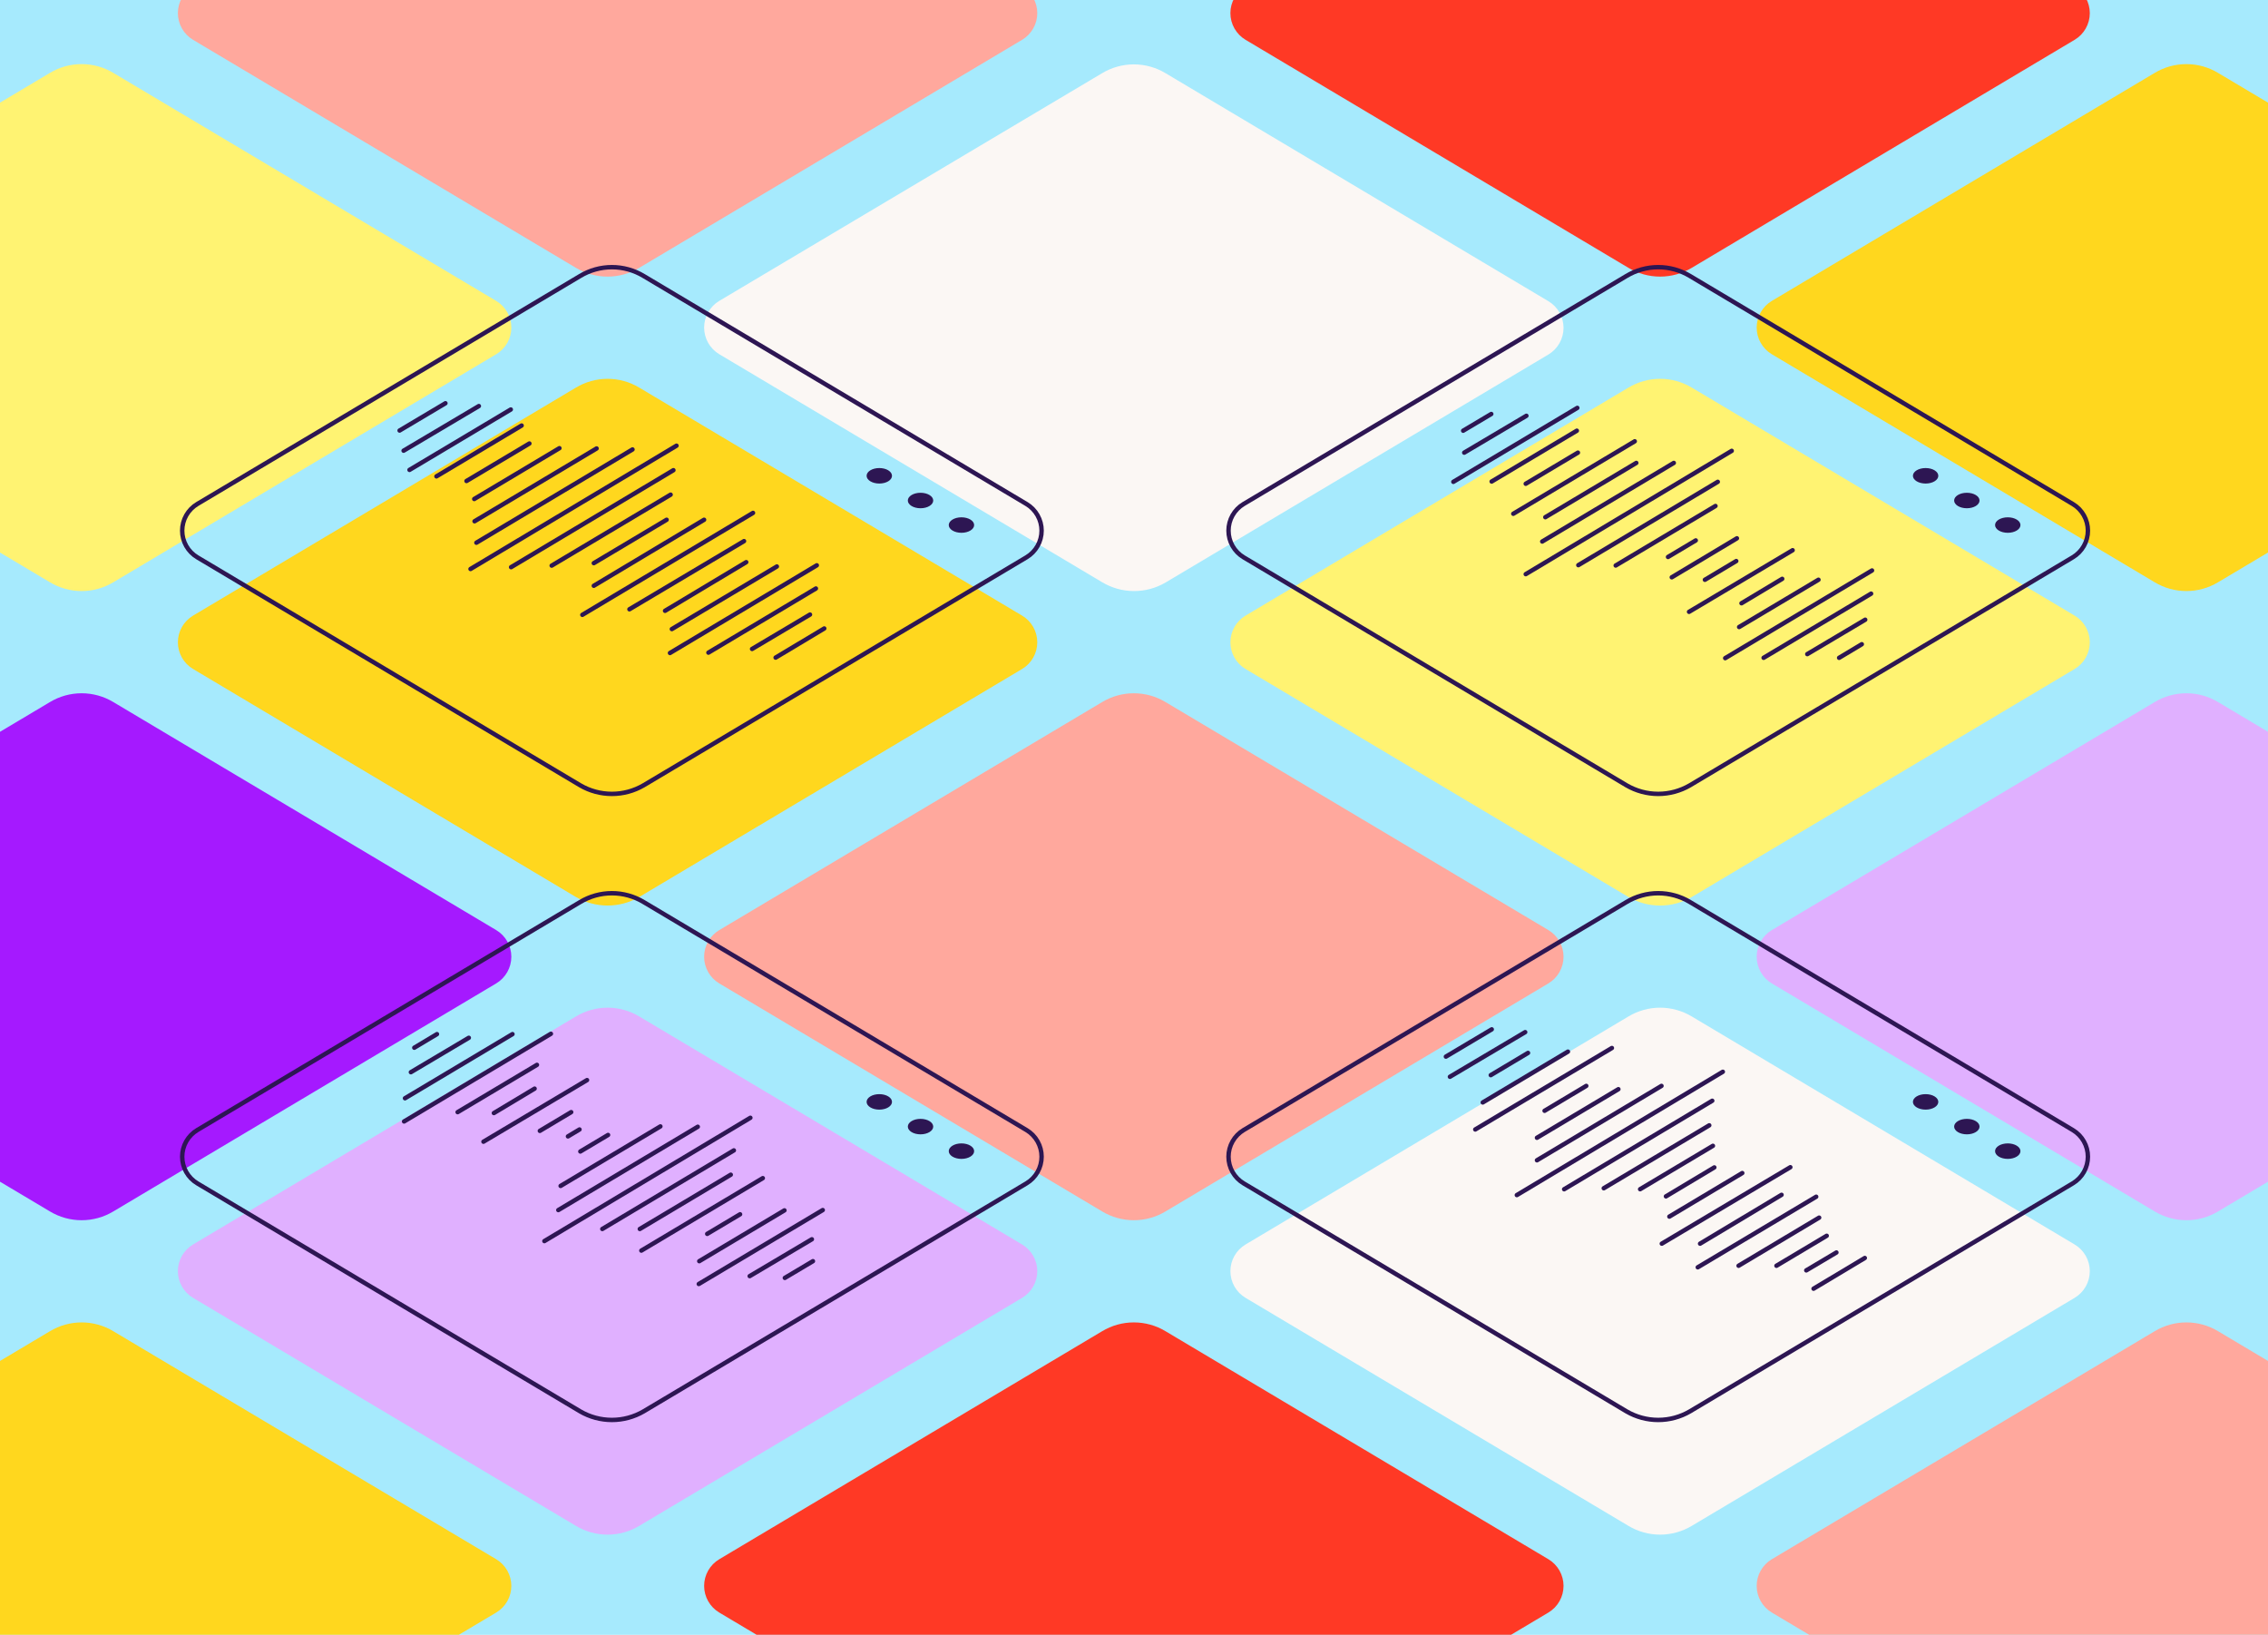
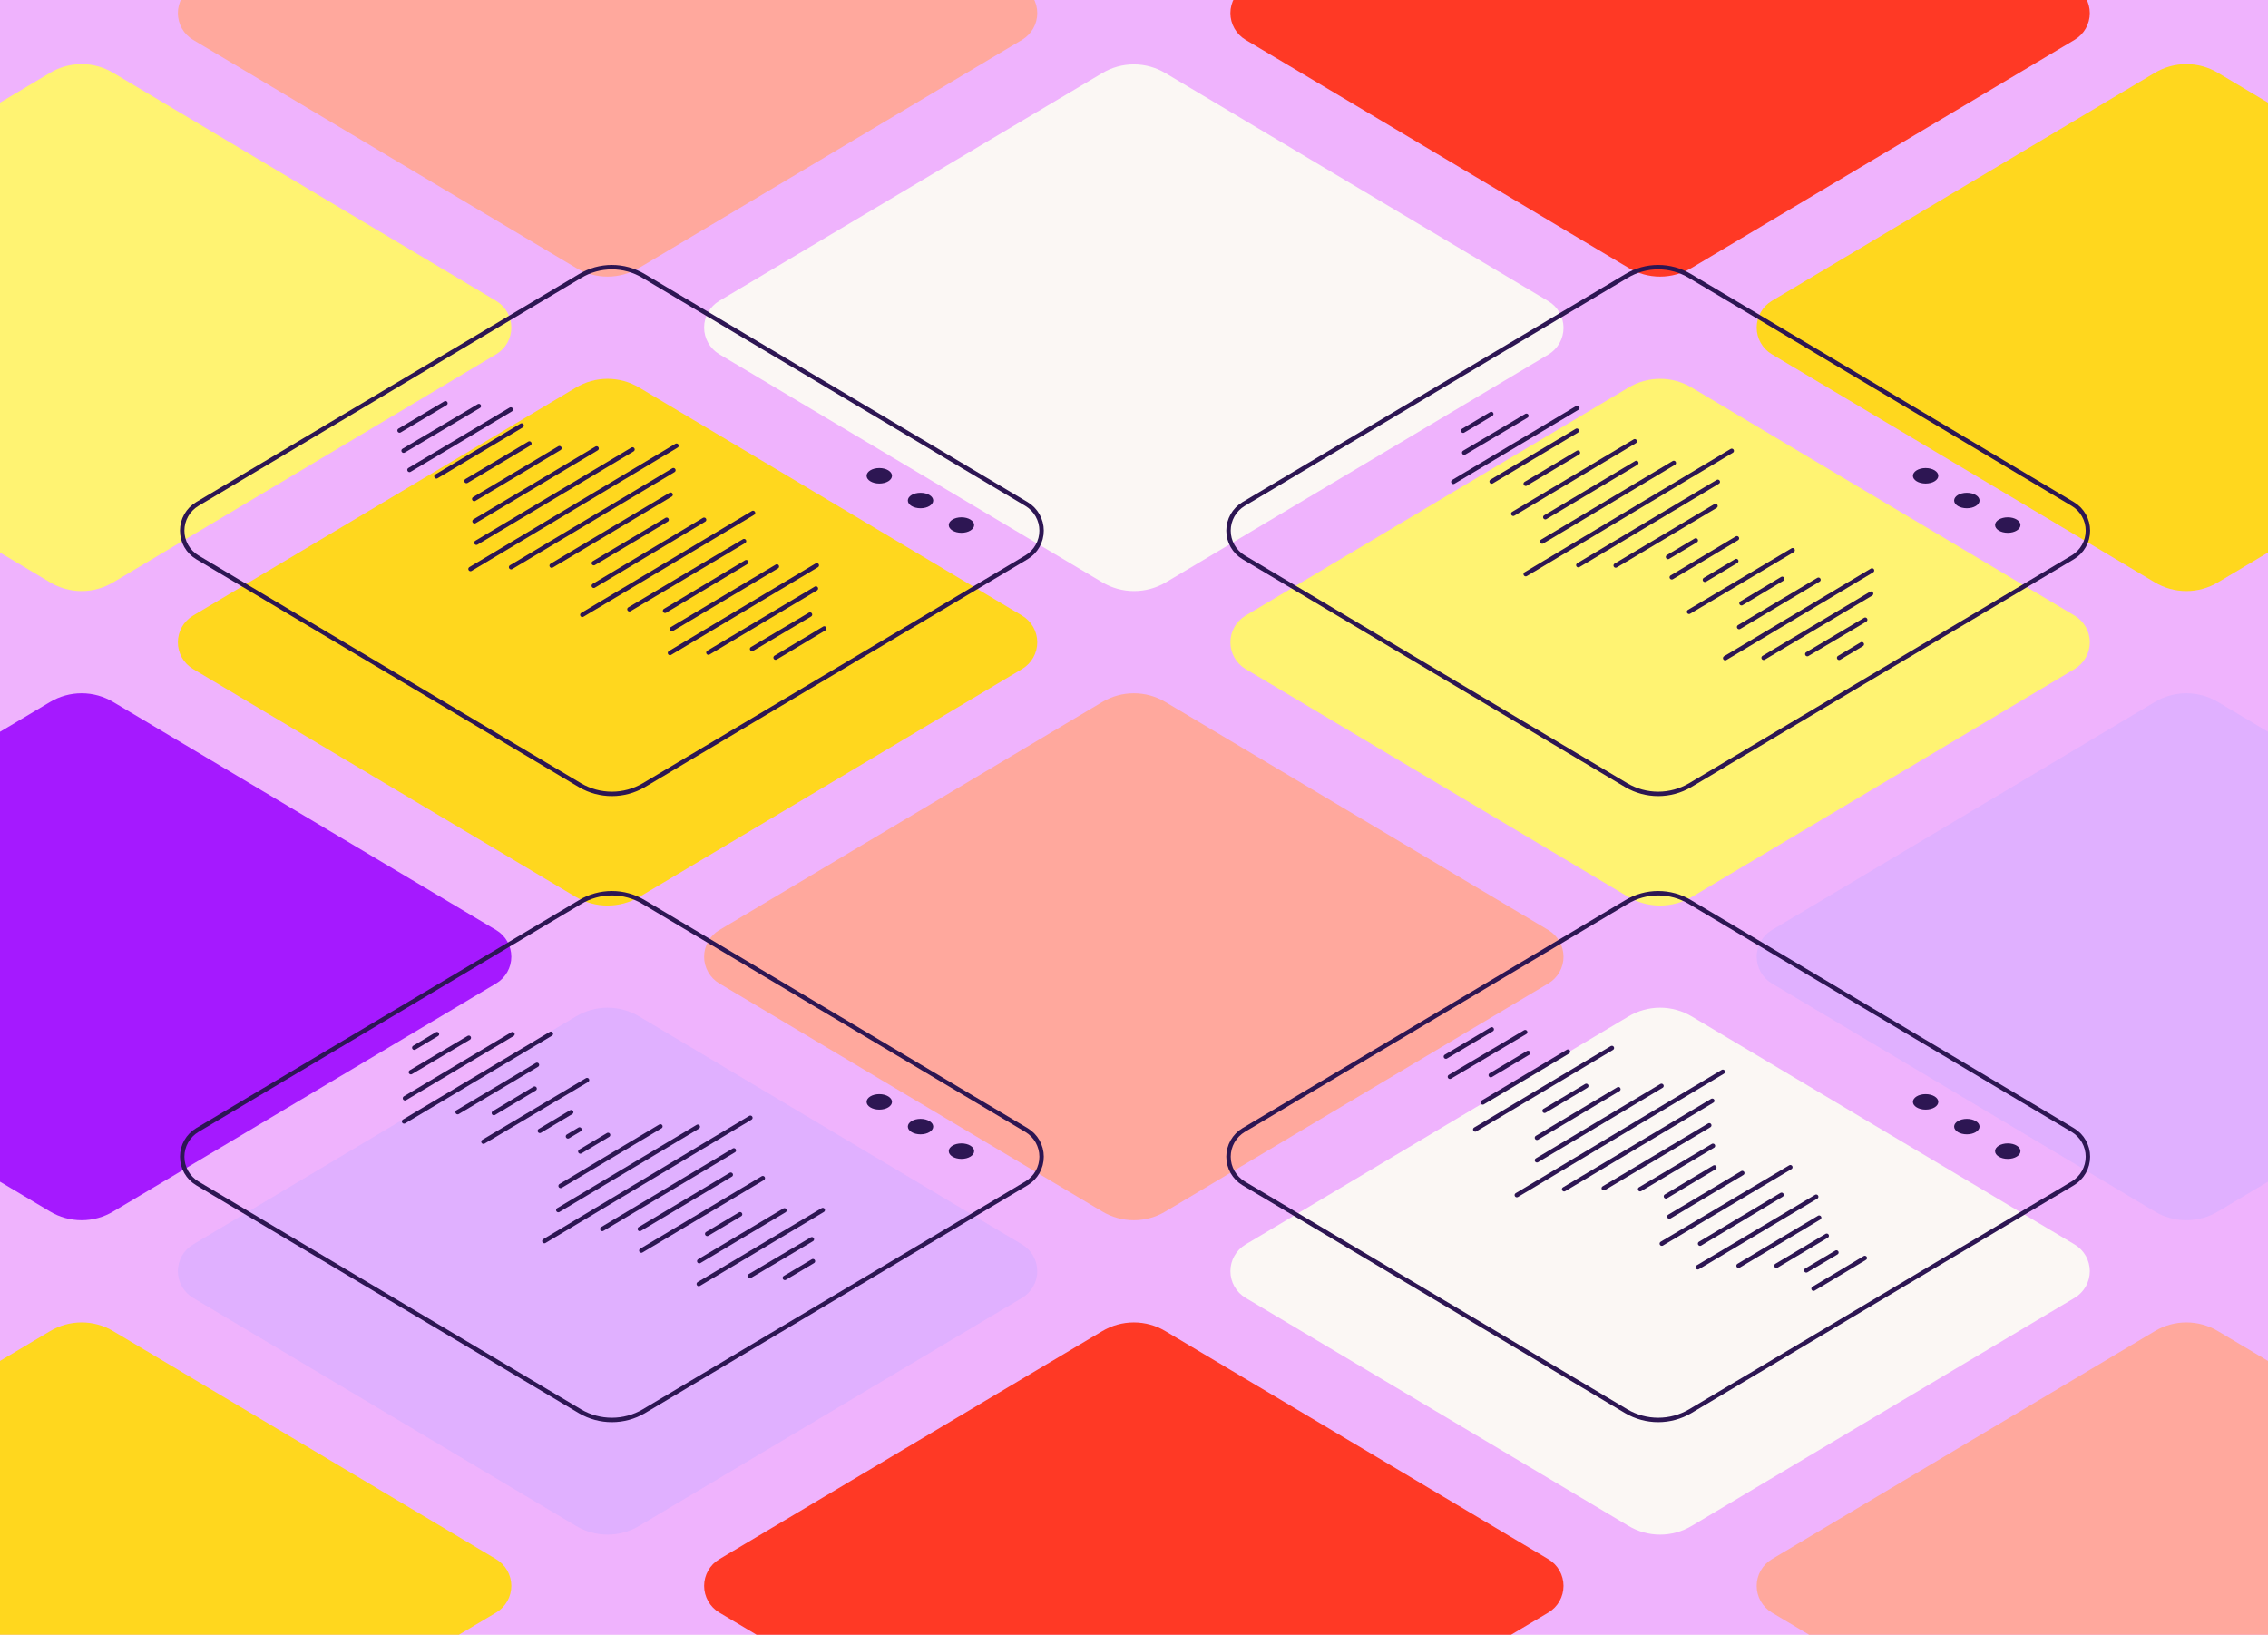
<svg xmlns="http://www.w3.org/2000/svg" width="512" height="369" viewBox="0 0 512 369" fill="none">
  <g clip-path="url(#clip0_6059_34013)">
-     <path d="M512 0H0V369H512V0Z" fill="#A6EAFD" />
+     <path d="M512 0H0V369H512V0Z" fill="#EAFD" />
    <path d="M248.796 131.412L162.367 79.947C161.327 79.325 160.466 78.444 159.869 77.39C159.271 76.336 158.957 75.145 158.957 73.933C158.957 72.722 159.271 71.531 159.869 70.477C160.466 69.423 161.327 68.542 162.367 67.92L248.796 16.524C250.959 15.22 253.437 14.531 255.962 14.531C258.488 14.531 260.966 15.22 263.129 16.524L349.558 67.99C350.597 68.612 351.458 69.493 352.055 70.547C352.652 71.601 352.966 72.792 352.966 74.003C352.966 75.215 352.652 76.405 352.055 77.459C351.458 78.513 350.597 79.394 349.558 80.017L263.129 131.482C260.954 132.759 258.475 133.426 255.953 133.414C253.431 133.401 250.958 132.71 248.796 131.412Z" fill="#FBF7F4" />
    <path d="M367.599 60.443L281.17 8.977C280.131 8.355 279.27 7.474 278.673 6.42C278.076 5.366 277.762 4.175 277.762 2.964C277.762 1.752 278.076 0.562 278.673 -0.492C279.27 -1.546 280.131 -2.427 281.17 -3.05L367.599 -54.515C369.762 -55.819 372.241 -56.508 374.767 -56.508C377.293 -56.508 379.771 -55.819 381.935 -54.515L468.361 -3.05C469.401 -2.428 470.262 -1.547 470.859 -0.493C471.457 0.561 471.771 1.752 471.771 2.964C471.771 4.175 471.457 5.366 470.859 6.42C470.262 7.474 469.401 8.355 468.361 8.977L381.935 60.443C379.771 61.747 377.293 62.436 374.767 62.436C372.241 62.436 369.762 61.747 367.599 60.443Z" fill="#FF3925" />
    <path d="M486.407 131.42L399.979 79.954C398.939 79.332 398.079 78.451 397.482 77.397C396.884 76.343 396.57 75.152 396.57 73.941C396.57 72.729 396.884 71.538 397.482 70.484C398.079 69.43 398.939 68.549 399.979 67.927L486.407 16.462C488.571 15.158 491.049 14.469 493.574 14.469C496.1 14.469 498.578 15.158 500.741 16.462L587.17 67.927C588.21 68.549 589.07 69.43 589.667 70.484C590.265 71.538 590.579 72.729 590.579 73.941C590.579 75.152 590.265 76.343 589.667 77.397C589.07 78.451 588.21 79.332 587.17 79.954L500.741 131.42C498.578 132.724 496.1 133.413 493.574 133.413C491.049 133.413 488.571 132.724 486.407 131.42Z" fill="#FFD71E" />
    <path d="M129.994 60.443L43.565 8.977C42.526 8.355 41.665 7.474 41.068 6.42C40.47 5.366 40.156 4.175 40.156 2.964C40.156 1.752 40.47 0.561 41.068 -0.492C41.665 -1.546 42.526 -2.428 43.565 -3.05L129.994 -54.515C132.157 -55.819 134.635 -56.508 137.161 -56.508C139.686 -56.508 142.164 -55.819 144.328 -54.515L230.756 -3.05C231.796 -2.427 232.656 -1.546 233.253 -0.492C233.851 0.562 234.165 1.752 234.165 2.964C234.165 4.175 233.851 5.366 233.253 6.42C232.656 7.474 231.796 8.355 230.756 8.977L144.328 60.443C142.164 61.747 139.686 62.436 137.161 62.436C134.635 62.436 132.157 61.747 129.994 60.443Z" fill="#FFA89D" />
    <path d="M367.599 202.459L281.17 150.994C280.131 150.371 279.27 149.49 278.673 148.436C278.076 147.382 277.762 146.192 277.762 144.98C277.762 143.769 278.076 142.578 278.673 141.524C279.27 140.47 280.131 139.589 281.17 138.966L367.599 87.501C369.762 86.197 372.241 85.508 374.767 85.508C377.293 85.508 379.771 86.197 381.935 87.501L468.361 138.966C469.401 139.588 470.262 140.469 470.859 141.523C471.457 142.577 471.771 143.768 471.771 144.98C471.771 146.191 471.457 147.382 470.859 148.436C470.262 149.49 469.401 150.371 468.361 150.993L381.935 202.459C379.759 203.729 377.286 204.399 374.767 204.399C372.248 204.399 369.774 203.729 367.599 202.459Z" fill="#FFF372" />
    <path d="M486.407 273.435L399.979 221.97C398.939 221.347 398.079 220.466 397.482 219.412C396.884 218.358 396.57 217.168 396.57 215.956C396.57 214.745 396.884 213.554 397.482 212.5C398.079 211.446 398.939 210.565 399.979 209.943L486.407 158.477C488.571 157.173 491.049 156.484 493.574 156.484C496.1 156.484 498.578 157.173 500.741 158.477L587.17 209.942C588.21 210.565 589.07 211.446 589.667 212.5C590.265 213.554 590.579 214.744 590.579 215.956C590.579 217.167 590.265 218.358 589.667 219.412C589.07 220.466 588.21 221.347 587.17 221.969L500.741 273.435C498.578 274.738 496.1 275.427 493.574 275.427C491.049 275.427 488.571 274.738 486.407 273.435Z" fill="#E0B0FF" />
    <path d="M11.261 131.42L-75.167 79.954C-76.207 79.332 -77.067 78.451 -77.665 77.397C-78.262 76.343 -78.576 75.152 -78.576 73.941C-78.576 72.729 -78.262 71.538 -77.665 70.484C-77.067 69.43 -76.207 68.549 -75.167 67.927L11.261 16.462C13.424 15.158 15.902 14.469 18.428 14.469C20.954 14.469 23.432 15.158 25.596 16.462L112.025 67.927C113.064 68.549 113.924 69.43 114.522 70.484C115.119 71.538 115.433 72.729 115.433 73.941C115.433 75.152 115.119 76.343 114.522 77.397C113.924 78.451 113.064 79.332 112.025 79.954L25.596 131.42C23.432 132.724 20.954 133.413 18.428 133.413C15.902 133.413 13.424 132.724 11.261 131.42Z" fill="#FFF372" />
    <path d="M129.994 202.459L43.565 150.994C42.526 150.371 41.665 149.49 41.068 148.436C40.47 147.382 40.156 146.192 40.156 144.98C40.156 143.769 40.47 142.578 41.068 141.524C41.665 140.47 42.526 139.589 43.565 138.966L129.994 87.501C132.157 86.197 134.635 85.508 137.161 85.508C139.686 85.508 142.164 86.197 144.328 87.501L230.756 138.966C231.796 139.589 232.656 140.47 233.253 141.524C233.851 142.578 234.165 143.768 234.165 144.98C234.165 146.191 233.851 147.382 233.253 148.436C232.656 149.49 231.796 150.371 230.756 150.993L144.328 202.459C142.153 203.729 139.679 204.399 137.161 204.399C134.642 204.399 132.168 203.729 129.994 202.459Z" fill="#FFD71E" />
    <path d="M248.796 273.435L162.367 221.97C161.327 221.348 160.466 220.467 159.869 219.413C159.271 218.359 158.957 217.168 158.957 215.956C158.957 214.745 159.271 213.554 159.869 212.5C160.466 211.446 161.327 210.565 162.367 209.943L248.796 158.477C250.959 157.173 253.437 156.484 255.962 156.484C258.488 156.484 260.966 157.173 263.129 158.477L349.558 209.943C350.597 210.565 351.458 211.446 352.055 212.5C352.652 213.554 352.966 214.745 352.966 215.956C352.966 217.168 352.652 218.358 352.055 219.412C351.458 220.466 350.597 221.347 349.558 221.97L263.129 273.435C260.966 274.738 258.488 275.427 255.962 275.427C253.437 275.427 250.959 274.738 248.796 273.435Z" fill="#FFA89D" />
    <path d="M367.599 344.403L281.17 292.939C280.131 292.316 279.27 291.435 278.673 290.382C278.076 289.328 277.762 288.137 277.762 286.926C277.762 285.714 278.076 284.523 278.673 283.47C279.27 282.416 280.131 281.535 281.17 280.912L367.599 229.446C369.762 228.142 372.241 227.453 374.767 227.453C377.293 227.453 379.771 228.142 381.935 229.446L468.361 280.912C469.401 281.534 470.262 282.415 470.859 283.469C471.457 284.523 471.771 285.714 471.771 286.926C471.771 288.137 471.457 289.328 470.859 290.382C470.262 291.436 469.401 292.317 468.361 292.939L381.935 344.403C379.771 345.707 377.293 346.397 374.767 346.397C372.24 346.397 369.762 345.707 367.599 344.403Z" fill="#FBF7F4" />
    <path d="M486.407 415.443L399.979 363.977C398.939 363.355 398.079 362.474 397.482 361.42C396.884 360.366 396.57 359.175 396.57 357.964C396.57 356.752 396.884 355.562 397.482 354.508C398.079 353.454 398.939 352.573 399.979 351.951L486.407 300.486C488.57 299.182 491.048 298.492 493.574 298.492C496.1 298.492 498.578 299.182 500.741 300.486L587.17 351.951C588.21 352.573 589.07 353.454 589.667 354.508C590.265 355.562 590.579 356.752 590.579 357.964C590.579 359.175 590.265 360.366 589.667 361.42C589.07 362.474 588.21 363.355 587.17 363.977L500.742 415.443C498.567 416.715 496.093 417.385 493.574 417.385C491.056 417.385 488.582 416.715 486.407 415.443Z" fill="#FFA89D" />
    <path d="M11.261 273.435L-75.167 221.97C-76.207 221.348 -77.067 220.466 -77.665 219.413C-78.262 218.359 -78.576 217.168 -78.576 215.956C-78.576 214.745 -78.262 213.554 -77.665 212.5C-77.067 211.446 -76.207 210.565 -75.167 209.943L11.261 158.477C13.424 157.173 15.902 156.484 18.428 156.484C20.954 156.484 23.432 157.173 25.596 158.477L112.025 209.943C113.064 210.565 113.924 211.446 114.522 212.5C115.119 213.554 115.433 214.745 115.433 215.956C115.433 217.168 115.119 218.358 114.522 219.412C113.924 220.466 113.064 221.347 112.025 221.97L25.596 273.435C23.432 274.738 20.954 275.427 18.428 275.427C15.902 275.427 13.425 274.738 11.261 273.435Z" fill="#A519FF" />
    <path d="M129.994 344.403L43.565 292.939C42.526 292.317 41.665 291.436 41.068 290.382C40.47 289.328 40.156 288.137 40.156 286.926C40.156 285.714 40.47 284.523 41.068 283.469C41.665 282.416 42.526 281.535 43.565 280.912L129.994 229.446C132.157 228.142 134.635 227.453 137.161 227.453C139.686 227.453 142.164 228.142 144.328 229.446L230.756 280.912C231.796 281.535 232.656 282.416 233.253 283.47C233.851 284.523 234.165 285.714 234.165 286.926C234.165 288.137 233.851 289.328 233.253 290.382C232.656 291.435 231.796 292.316 230.756 292.939L144.328 344.403C142.165 345.707 139.687 346.397 137.161 346.397C134.635 346.397 132.157 345.707 129.994 344.403Z" fill="#E0B0FF" />
    <path d="M248.796 415.443L162.367 363.977C161.327 363.355 160.466 362.474 159.869 361.42C159.271 360.366 158.957 359.175 158.957 357.964C158.957 356.752 159.271 355.561 159.869 354.507C160.466 353.454 161.327 352.573 162.367 351.951L248.796 300.486C250.959 299.182 253.437 298.492 255.963 298.492C258.488 298.492 260.966 299.182 263.129 300.486L349.558 351.951C350.597 352.573 351.458 353.454 352.055 354.508C352.652 355.562 352.966 356.752 352.966 357.964C352.966 359.175 352.652 360.366 352.055 361.42C351.458 362.474 350.597 363.355 349.558 363.977L263.129 415.443C260.955 416.715 258.481 417.384 255.963 417.384C253.444 417.384 250.97 416.715 248.796 415.443Z" fill="#FF3925" />
    <path d="M11.261 415.443L-75.167 363.977C-76.207 363.355 -77.067 362.474 -77.665 361.42C-78.262 360.366 -78.576 359.175 -78.576 357.964C-78.576 356.752 -78.262 355.562 -77.665 354.508C-77.067 353.454 -76.207 352.573 -75.167 351.951L11.261 300.486C13.424 299.182 15.902 298.492 18.428 298.492C20.954 298.492 23.433 299.182 25.596 300.486L112.025 351.951C113.064 352.573 113.924 353.454 114.522 354.508C115.119 355.562 115.433 356.752 115.433 357.964C115.433 359.175 115.119 360.366 114.522 361.42C113.924 362.474 113.064 363.355 112.025 363.977L25.596 415.443C23.421 416.715 20.947 417.384 18.428 417.384C15.909 417.384 13.436 416.715 11.261 415.443Z" fill="#FFD71E" />
    <path d="M367.172 177.255L280.746 125.79C279.706 125.168 278.845 124.287 278.248 123.233C277.65 122.179 277.336 120.988 277.336 119.776C277.336 118.565 277.65 117.374 278.248 116.32C278.845 115.266 279.706 114.385 280.746 113.763L367.172 62.297C369.336 60.994 371.814 60.305 374.34 60.305C376.866 60.305 379.345 60.994 381.508 62.297L467.937 113.763C468.976 114.385 469.837 115.266 470.434 116.32C471.031 117.374 471.345 118.565 471.345 119.776C471.345 120.988 471.031 122.179 470.434 123.233C469.837 124.287 468.976 125.168 467.937 125.79L381.508 177.255C379.333 178.526 376.859 179.196 374.34 179.196C371.821 179.196 369.347 178.526 367.172 177.255V177.255Z" stroke="#2D1653" />
    <path d="M453.251 120.262C454.834 120.262 456.118 119.479 456.118 118.514C456.118 117.548 454.834 116.766 453.251 116.766C451.669 116.766 450.385 117.548 450.385 118.514C450.385 119.479 451.669 120.262 453.251 120.262Z" fill="#2D1653" />
    <path d="M444.013 114.723C445.596 114.723 446.88 113.94 446.88 112.975C446.88 112.009 445.596 111.227 444.013 111.227C442.428 111.227 441.146 112.009 441.146 112.975C441.146 113.94 442.428 114.723 444.013 114.723Z" fill="#2D1653" />
    <path d="M434.707 109.145C436.291 109.145 437.573 108.362 437.573 107.397C437.573 106.431 436.291 105.648 434.707 105.648C433.124 105.648 431.84 106.431 431.84 107.397C431.84 108.362 433.124 109.145 434.707 109.145Z" fill="#2D1653" />
    <path d="M415.182 148.479L420.3 145.414" stroke="#2D1653" stroke-linecap="round" />
    <path d="M407.994 147.645L421.07 139.883" stroke="#2D1653" stroke-linecap="round" />
    <path d="M398.137 148.475L422.401 134" stroke="#2D1653" stroke-linecap="round" />
    <path d="M389.463 148.555L422.608 128.766" stroke="#2D1653" stroke-linecap="round" />
    <path d="M392.609 141.531L410.519 130.859" stroke="#2D1653" stroke-linecap="round" />
    <path d="M393.143 136.165L402.334 130.656" stroke="#2D1653" stroke-linecap="round" />
    <path d="M381.303 138.098L404.685 124.195" stroke="#2D1653" stroke-linecap="round" />
    <path d="M384.881 130.866L391.958 126.641" stroke="#2D1653" stroke-linecap="round" />
    <path d="M377.404 130.305L392.106 121.508" stroke="#2D1653" stroke-linecap="round" />
    <path d="M376.555 125.716L382.818 121.984" stroke="#2D1653" stroke-linecap="round" />
    <path d="M364.744 127.644L387.269 114.211" stroke="#2D1653" stroke-linecap="round" />
    <path d="M356.307 127.564L387.788 108.758" stroke="#2D1653" stroke-linecap="round" />
    <path d="M344.434 129.596L390.934 101.766" stroke="#2D1653" stroke-linecap="round" />
    <path d="M348.158 122.229L377.858 104.492" stroke="#2D1653" stroke-linecap="round" />
    <path d="M348.857 116.74L369.393 104.492" stroke="#2D1653" stroke-linecap="round" />
    <path d="M341.623 115.964L369.046 99.609" stroke="#2D1653" stroke-linecap="round" />
    <path d="M344.434 109.192L356.214 102.172" stroke="#2D1653" stroke-linecap="round" />
    <path d="M336.74 108.687L355.97 97.219" stroke="#2D1653" stroke-linecap="round" />
    <path d="M328.092 108.758L356.078 92.07" stroke="#2D1653" stroke-linecap="round" />
    <path d="M330.547 102.17L344.584 93.852" stroke="#2D1653" stroke-linecap="round" />
    <path d="M330.309 97.218L336.654 93.445" stroke="#2D1653" stroke-linecap="round" />
    <path d="M98.646 233.422L93.527 236.486" stroke="#2D1653" stroke-linecap="round" />
    <path d="M105.832 234.25L92.756 242.012" stroke="#2D1653" stroke-linecap="round" />
    <path d="M115.69 233.422L91.426 247.896" stroke="#2D1653" stroke-linecap="round" />
    <path d="M124.366 233.344L91.221 253.133" stroke="#2D1653" stroke-linecap="round" />
    <path d="M121.218 240.359L103.309 251.031" stroke="#2D1653" stroke-linecap="round" />
    <path d="M120.686 245.727L111.494 251.236" stroke="#2D1653" stroke-linecap="round" />
    <path d="M132.523 243.797L109.141 257.7" stroke="#2D1653" stroke-linecap="round" />
    <path d="M128.946 251.031L121.869 255.257" stroke="#2D1653" stroke-linecap="round" />
    <path d="M130.822 254.945L128.217 256.504" stroke="#2D1653" stroke-linecap="round" />
    <path d="M137.273 256.18L131.01 259.912" stroke="#2D1653" stroke-linecap="round" />
    <path d="M149.084 254.25L126.559 267.684" stroke="#2D1653" stroke-linecap="round" />
    <path d="M157.523 254.328L126.041 273.134" stroke="#2D1653" stroke-linecap="round" />
    <path d="M169.395 252.305L122.895 280.135" stroke="#2D1653" stroke-linecap="round" />
    <path d="M165.67 259.664L135.971 277.401" stroke="#2D1653" stroke-linecap="round" />
    <path d="M164.971 265.156L144.436 277.405" stroke="#2D1653" stroke-linecap="round" />
    <path d="M172.204 265.93L144.781 282.284" stroke="#2D1653" stroke-linecap="round" />
    <path d="M167.072 274.086L159.652 278.508" stroke="#2D1653" stroke-linecap="round" />
    <path d="M177.087 273.203L157.857 284.671" stroke="#2D1653" stroke-linecap="round" />
    <path d="M185.736 273.133L157.75 289.821" stroke="#2D1653" stroke-linecap="round" />
    <path d="M183.28 279.727L169.242 288.045" stroke="#2D1653" stroke-linecap="round" />
    <path d="M183.521 284.672L177.176 288.445" stroke="#2D1653" stroke-linecap="round" />
    <path d="M367.172 318.569L280.746 267.102C279.706 266.48 278.845 265.599 278.248 264.546C277.65 263.492 277.336 262.301 277.336 261.089C277.336 259.878 277.65 258.687 278.248 257.633C278.845 256.579 279.706 255.698 280.746 255.076L367.172 203.61C369.336 202.306 371.814 201.617 374.34 201.617C376.866 201.617 379.345 202.306 381.508 203.61L467.937 255.076C468.976 255.698 469.837 256.579 470.434 257.633C471.031 258.687 471.345 259.878 471.345 261.089C471.345 262.301 471.031 263.491 470.434 264.545C469.837 265.599 468.976 266.48 467.937 267.102L381.508 318.569C379.333 319.839 376.859 320.508 374.34 320.508C371.821 320.508 369.348 319.839 367.172 318.569Z" stroke="#2D1653" />
    <path d="M453.251 261.583C454.834 261.583 456.118 260.799 456.118 259.834C456.118 258.867 454.834 258.086 453.251 258.086C451.669 258.086 450.385 258.867 450.385 259.834C450.385 260.799 451.669 261.583 453.251 261.583Z" fill="#2D1653" />
    <path d="M444.013 256.042C445.596 256.042 446.88 255.26 446.88 254.293C446.88 253.328 445.596 252.547 444.013 252.547C442.428 252.547 441.146 253.328 441.146 254.293C441.146 255.26 442.428 256.042 444.013 256.042Z" fill="#2D1653" />
    <path d="M434.707 250.465C436.291 250.465 437.573 249.682 437.573 248.717C437.573 247.752 436.291 246.969 434.707 246.969C433.124 246.969 431.84 247.752 431.84 248.717C431.84 249.682 433.124 250.465 434.707 250.465Z" fill="#2D1653" />
    <path d="M409.41 290.88L420.979 283.953" stroke="#2D1653" stroke-linecap="round" />
    <path d="M407.766 286.748L414.569 282.711" stroke="#2D1653" stroke-linecap="round" />
    <path d="M401.033 285.704L412.378 278.938" stroke="#2D1653" stroke-linecap="round" />
    <path d="M392.484 285.702L410.672 274.844" stroke="#2D1653" stroke-linecap="round" />
    <path d="M383.271 286.052L410.004 270.125" stroke="#2D1653" stroke-linecap="round" />
    <path d="M383.791 280.717L402.184 269.695" stroke="#2D1653" stroke-linecap="round" />
    <path d="M375.152 280.715L404.169 263.461" stroke="#2D1653" stroke-linecap="round" />
    <path d="M376.859 274.607L393.316 264.781" stroke="#2D1653" stroke-linecap="round" />
    <path d="M376.088 270.041L387.007 263.508" stroke="#2D1653" stroke-linecap="round" />
    <path d="M370.258 268.422L386.691 258.633" stroke="#2D1653" stroke-linecap="round" />
    <path d="M362.051 268.206L385.863 254.008" stroke="#2D1653" stroke-linecap="round" />
    <path d="M353.104 268.432L386.539 248.461" stroke="#2D1653" stroke-linecap="round" />
    <path d="M342.424 269.752L388.926 241.922" stroke="#2D1653" stroke-linecap="round" />
    <path d="M346.969 261.896L375.079 245.109" stroke="#2D1653" stroke-linecap="round" />
    <path d="M346.969 256.815L365.349 245.852" stroke="#2D1653" stroke-linecap="round" />
    <path d="M348.689 250.722L358.099 245.109" stroke="#2D1653" stroke-linecap="round" />
    <path d="M333.039 254.941L363.884 236.555" stroke="#2D1653" stroke-linecap="round" />
    <path d="M334.732 248.842L353.962 237.375" stroke="#2D1653" stroke-linecap="round" />
    <path d="M336.541 242.679L344.951 237.664" stroke="#2D1653" stroke-linecap="round" />
    <path d="M327.318 243.047L344.309 232.977" stroke="#2D1653" stroke-linecap="round" />
    <path d="M326.412 238.498L336.761 232.344" stroke="#2D1653" stroke-linecap="round" />
    <path d="M130.967 177.255L44.54 125.79C43.5 125.168 42.64 124.287 42.042 123.233C41.445 122.179 41.131 120.988 41.131 119.776C41.131 118.565 41.445 117.374 42.042 116.32C42.64 115.266 43.5 114.385 44.54 113.763L130.967 62.297C133.131 60.994 135.609 60.305 138.135 60.305C140.661 60.305 143.139 60.994 145.303 62.297L231.731 113.763C232.771 114.385 233.631 115.266 234.228 116.32C234.826 117.374 235.14 118.565 235.14 119.776C235.14 120.988 234.826 122.179 234.228 123.233C233.631 124.287 232.771 125.168 231.731 125.79L145.303 177.255C143.128 178.526 140.654 179.196 138.135 179.196C135.616 179.196 133.142 178.526 130.967 177.255V177.255Z" stroke="#2D1653" />
    <path d="M217.046 120.262C218.629 120.262 219.913 119.479 219.913 118.514C219.913 117.548 218.629 116.766 217.046 116.766C215.464 116.766 214.18 117.548 214.18 118.514C214.18 119.479 215.464 120.262 217.046 120.262Z" fill="#2D1653" />
    <path d="M207.808 114.723C209.391 114.723 210.675 113.94 210.675 112.975C210.675 112.009 209.391 111.227 207.808 111.227C206.223 111.227 204.941 112.009 204.941 112.975C204.941 113.94 206.223 114.723 207.808 114.723Z" fill="#2D1653" />
    <path d="M198.501 109.145C200.086 109.145 201.368 108.362 201.368 107.397C201.368 106.431 200.086 105.648 198.501 105.648C196.919 105.648 195.635 106.431 195.635 107.397C195.635 108.362 196.919 109.145 198.501 109.145Z" fill="#2D1653" />
    <path d="M175.096 148.433L186.074 141.859" stroke="#2D1653" stroke-linecap="round" />
    <path d="M169.781 146.48L182.857 138.719" stroke="#2D1653" stroke-linecap="round" />
    <path d="M159.924 147.31L184.188 132.836" stroke="#2D1653" stroke-linecap="round" />
    <path d="M151.248 147.391L184.393 127.602" stroke="#2D1653" stroke-linecap="round" />
    <path d="M151.67 141.992L175.375 127.867" stroke="#2D1653" stroke-linecap="round" />
    <path d="M150.137 137.869L168.458 126.891" stroke="#2D1653" stroke-linecap="round" />
    <path d="M142.094 137.524L167.965 122.141" stroke="#2D1653" stroke-linecap="round" />
    <path d="M131.463 138.779L169.993 115.773" stroke="#2D1653" stroke-linecap="round" />
    <path d="M134.053 132.215L158.947 117.32" stroke="#2D1653" stroke-linecap="round" />
    <path d="M134.053 127.11L150.486 117.32" stroke="#2D1653" stroke-linecap="round" />
    <path d="M124.541 127.669L151.394 111.656" stroke="#2D1653" stroke-linecap="round" />
    <path d="M115.379 128.02L152.021 106.133" stroke="#2D1653" stroke-linecap="round" />
    <path d="M106.219 128.432L152.721 100.602" stroke="#2D1653" stroke-linecap="round" />
    <path d="M107.543 122.501L142.786 101.453" stroke="#2D1653" stroke-linecap="round" />
    <path d="M107.129 117.659L134.68 101.227" stroke="#2D1653" stroke-linecap="round" />
    <path d="M107.059 112.632L126.289 101.164" stroke="#2D1653" stroke-linecap="round" />
    <path d="M105.312 108.57L119.507 100.109" stroke="#2D1653" stroke-linecap="round" />
    <path d="M98.527 107.523L117.757 96.055" stroke="#2D1653" stroke-linecap="round" />
    <path d="M92.445 106.065L115.311 92.43" stroke="#2D1653" stroke-linecap="round" />
    <path d="M91.113 101.726L108.104 91.656" stroke="#2D1653" stroke-linecap="round" />
    <path d="M90.207 97.177L100.556 91.023" stroke="#2D1653" stroke-linecap="round" />
    <path d="M130.967 318.569L44.54 267.102C43.5 266.48 42.64 265.599 42.042 264.545C41.445 263.491 41.131 262.301 41.131 261.089C41.131 259.878 41.445 258.687 42.042 257.633C42.64 256.579 43.5 255.698 44.54 255.076L130.967 203.61C133.131 202.306 135.609 201.617 138.135 201.617C140.661 201.617 143.14 202.306 145.303 203.61L231.732 255.076C232.771 255.698 233.632 256.579 234.229 257.633C234.826 258.687 235.14 259.878 235.14 261.089C235.14 262.301 234.826 263.491 234.229 264.545C233.632 265.599 232.771 266.48 231.732 267.102L145.303 318.569C143.128 319.839 140.654 320.508 138.135 320.508C135.616 320.508 133.142 319.839 130.967 318.569V318.569Z" stroke="#2D1653" />
    <path d="M217.046 261.583C218.629 261.583 219.913 260.799 219.913 259.834C219.913 258.867 218.629 258.086 217.046 258.086C215.464 258.086 214.18 258.867 214.18 259.834C214.18 260.799 215.464 261.583 217.046 261.583Z" fill="#2D1653" />
    <path d="M207.808 256.042C209.391 256.042 210.675 255.26 210.675 254.293C210.675 253.328 209.391 252.547 207.808 252.547C206.223 252.547 204.941 253.328 204.941 254.293C204.941 255.26 206.223 256.042 207.808 256.042Z" fill="#2D1653" />
    <path d="M198.501 250.465C200.086 250.465 201.368 249.682 201.368 248.717C201.368 247.752 200.086 246.969 198.501 246.969C196.919 246.969 195.635 247.752 195.635 248.717C195.635 249.682 196.919 250.465 198.501 250.465Z" fill="#2D1653" />
  </g>
  <defs>
    <clipPath id="clip0_6059_34013">
      <rect width="512" height="369" fill="white" />
    </clipPath>
  </defs>
</svg>
